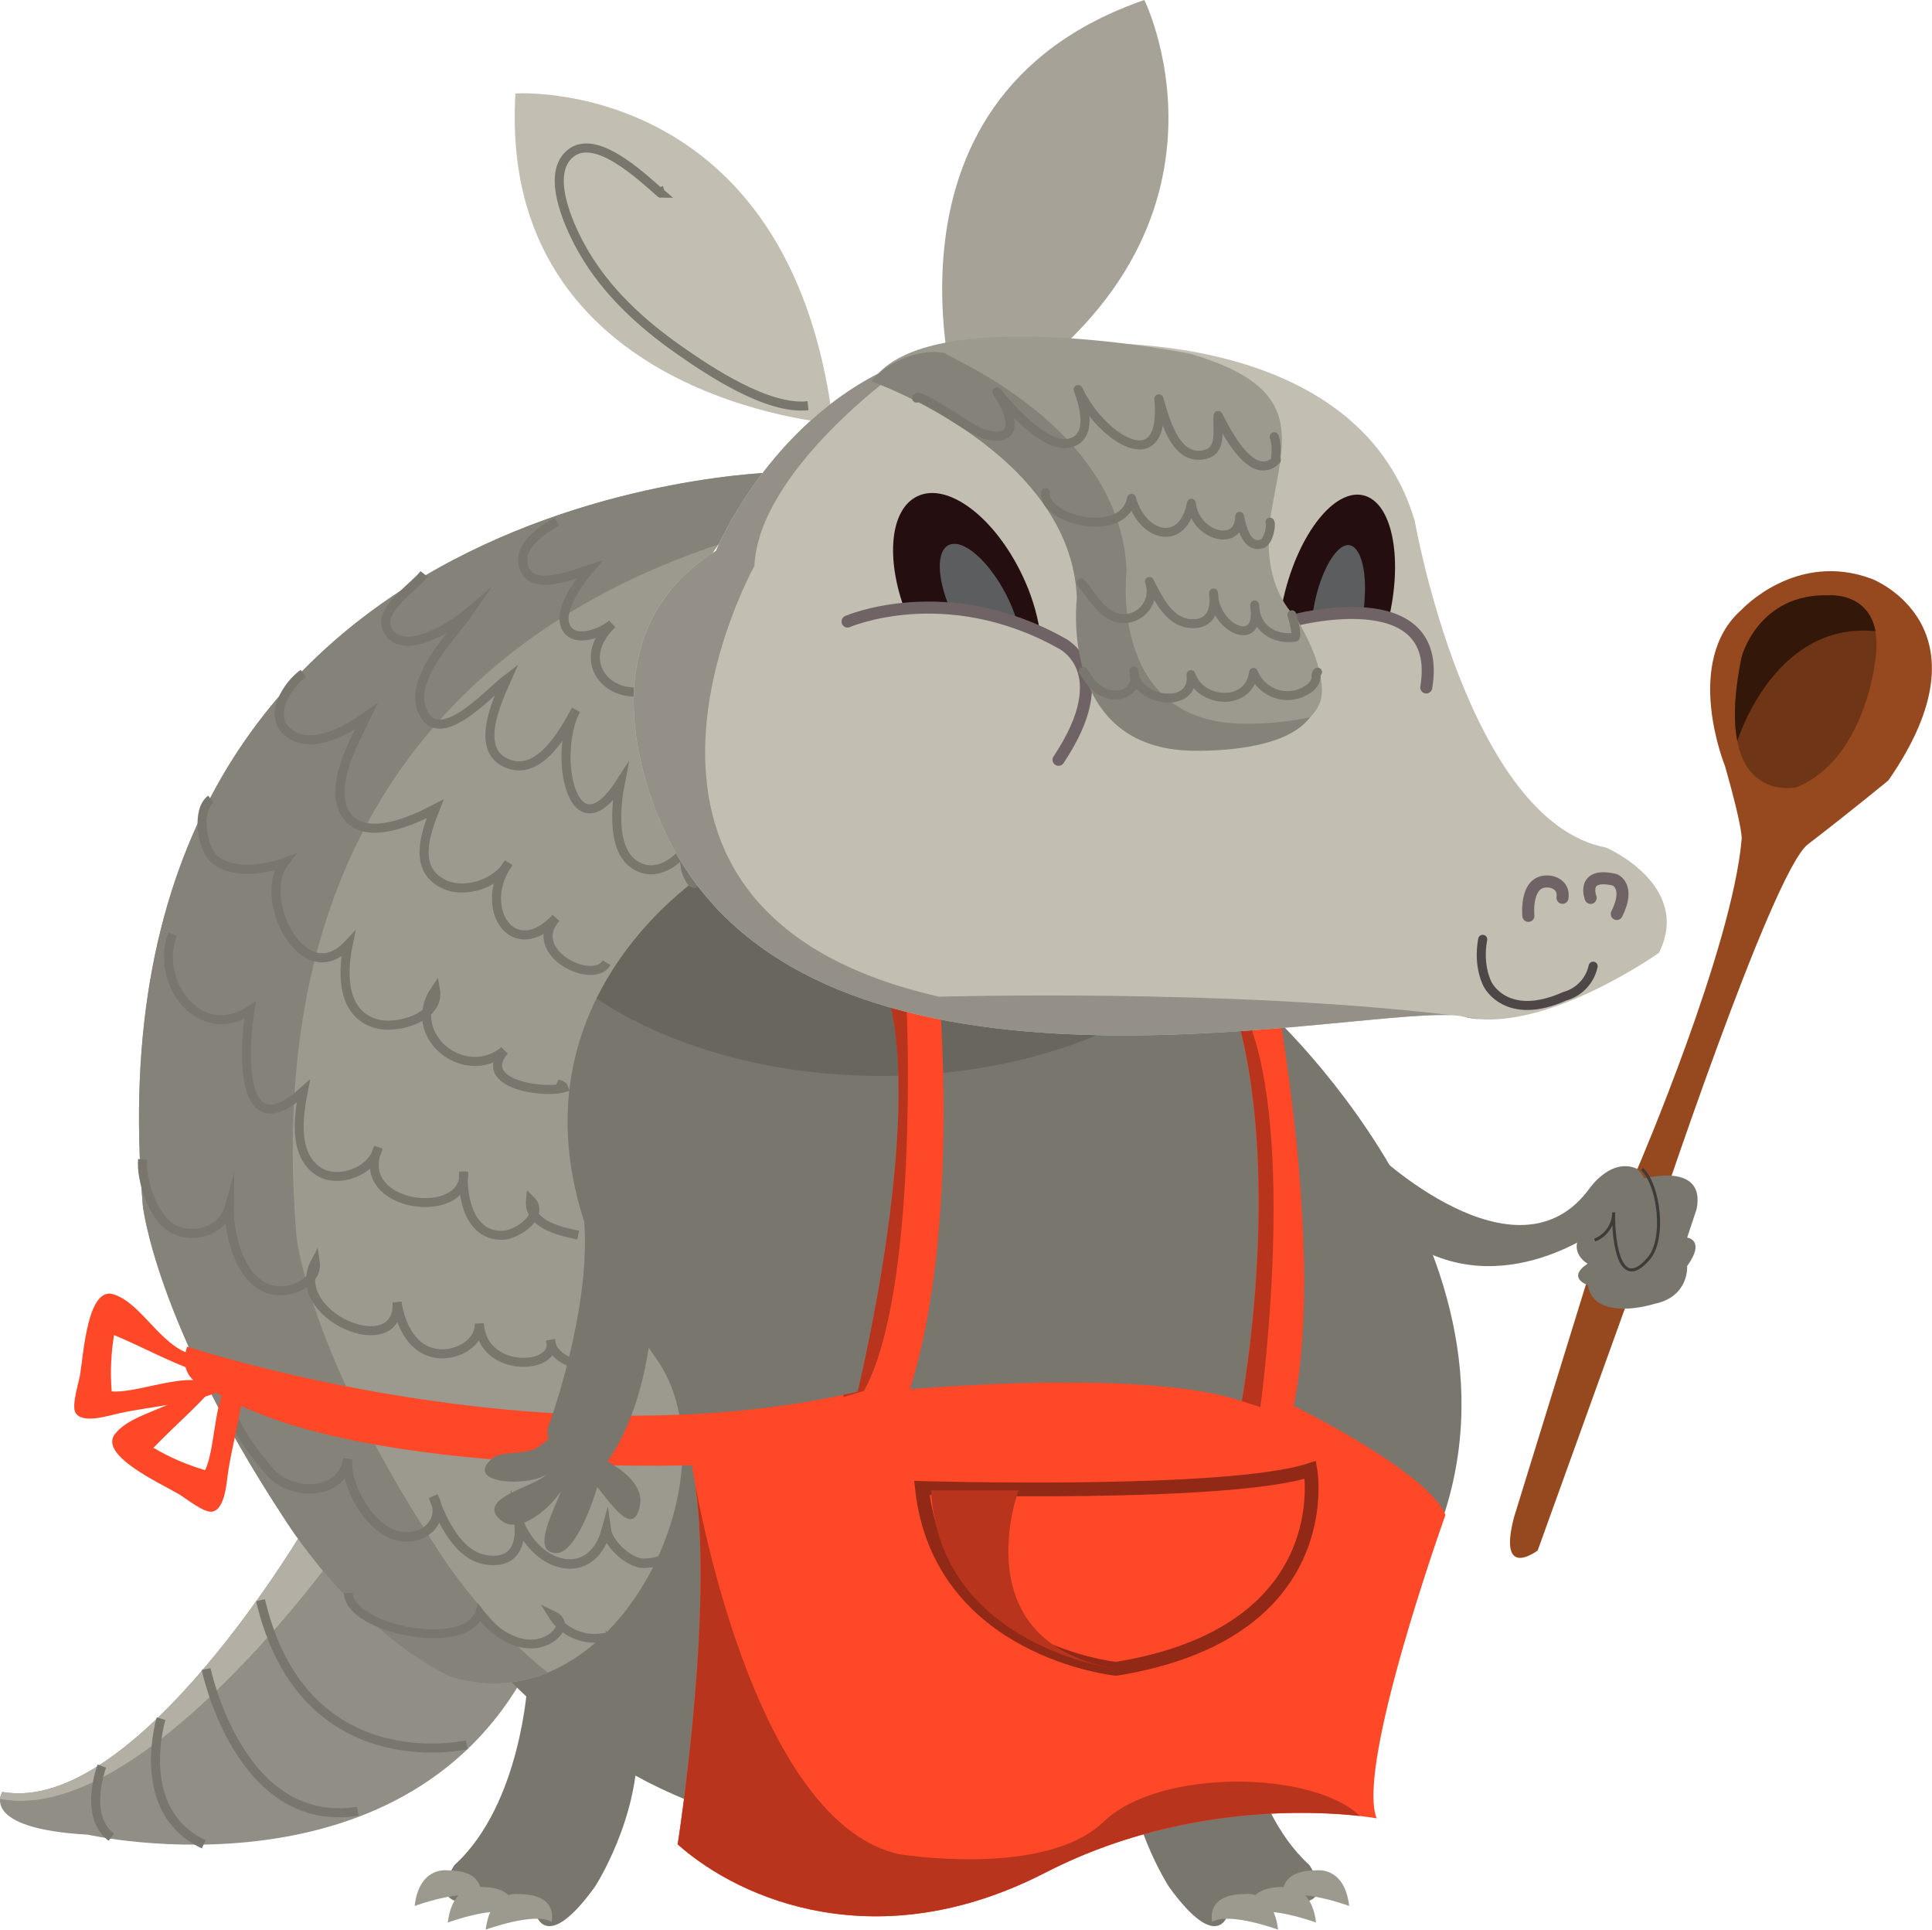
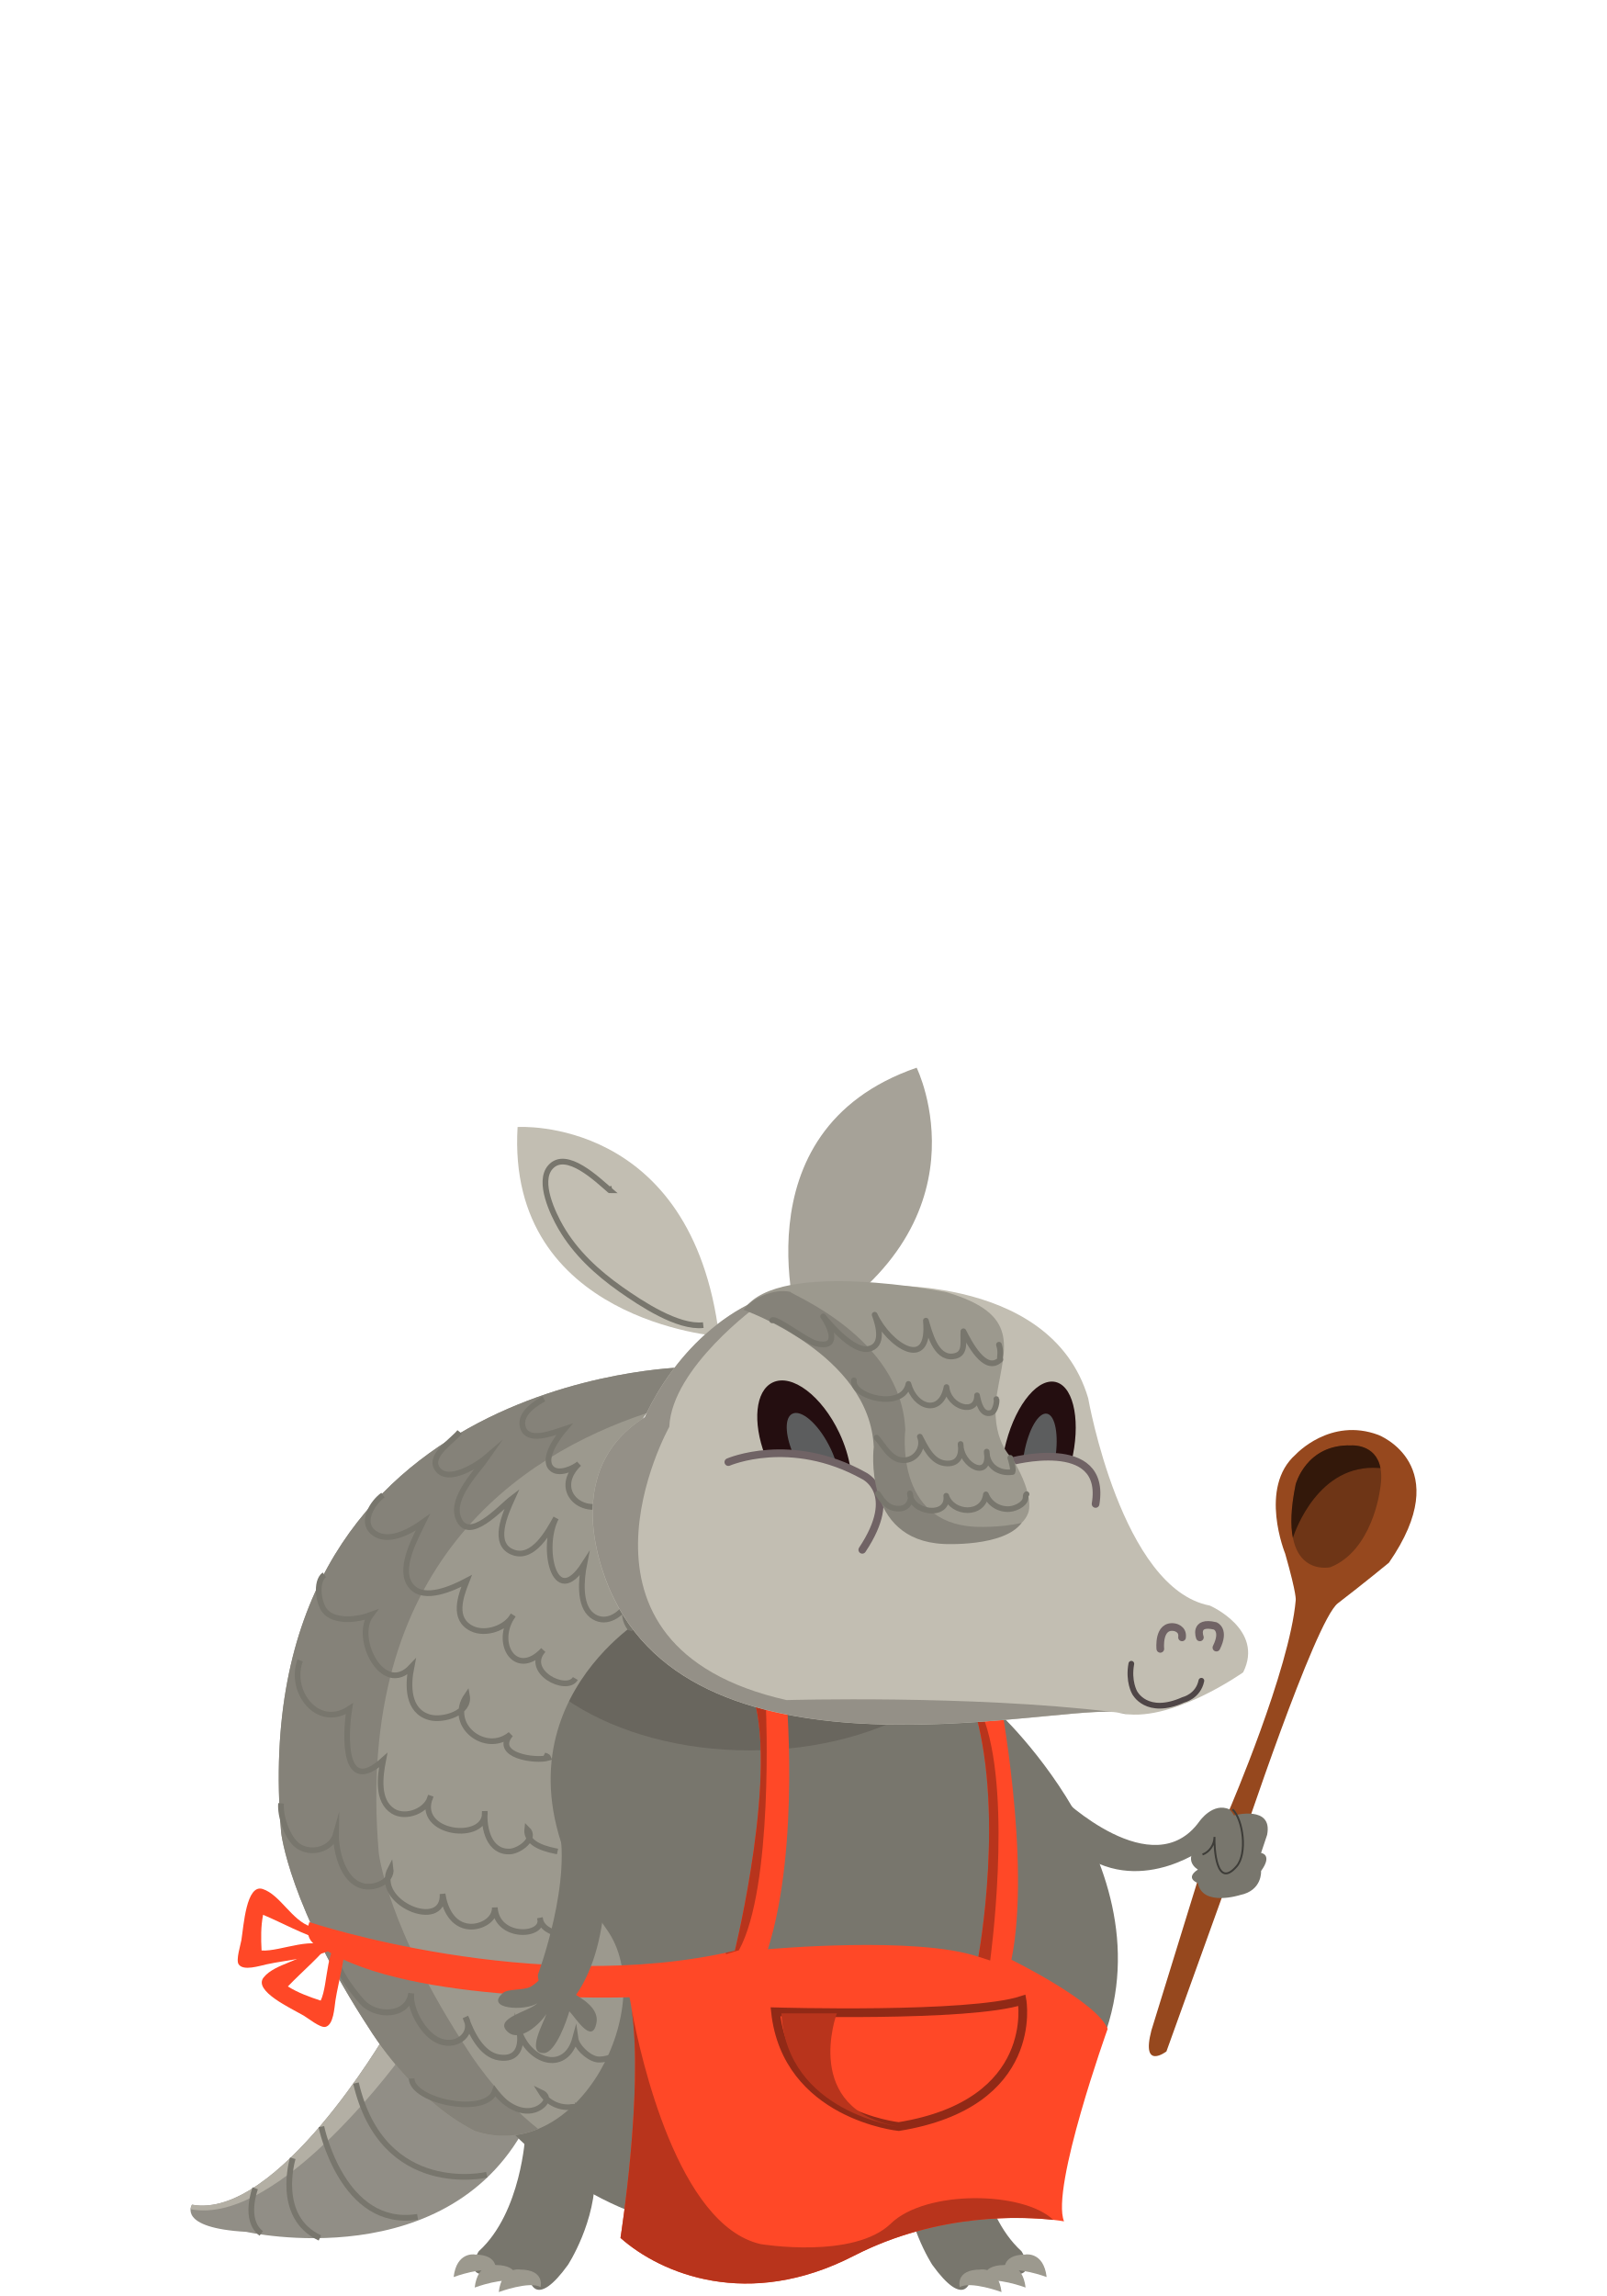
- <svg xmlns="http://www.w3.org/2000/svg" viewBox="0 0 548.77 548.01">
+ <svg xmlns="http://www.w3.org/2000/svg" id="Capa_1" data-name="Capa 1" viewBox="0 0 245 350">
  <defs>
-     <style>.cls-1{fill:#a6a298;}.cls-2{fill:#c2beb2;}.cls-13,.cls-14,.cls-15,.cls-16,.cls-22,.cls-23,.cls-24,.cls-25,.cls-26,.cls-27,.cls-28,.cls-29,.cls-3{fill:none;}.cls-13,.cls-14,.cls-15,.cls-16,.cls-26,.cls-27,.cls-28,.cls-29,.cls-3{stroke:#78766d;}.cls-13,.cls-14,.cls-15,.cls-16,.cls-22,.cls-23,.cls-3{stroke-miterlimit:10;}.cls-25,.cls-26,.cls-3{stroke-width:2.57px;}.cls-4{fill:#96481e;}.cls-5{fill:#6e3516;}.cls-6{fill:#33180a;}.cls-7{fill:#78766d;}.cls-8{fill:#9c998e;}.cls-9{fill:#918e86;}.cls-10{fill:#b3afa4;}.cls-11{fill:#69665e;}.cls-12{fill:#858279;}.cls-13{stroke-width:2.53px;}.cls-14{stroke-width:2.56px;}.cls-15{stroke-width:2.67px;}.cls-16{stroke-width:2.49px;}.cls-17{fill:#ff4827;}.cls-18{fill:#b8341c;}.cls-19{fill:#240e10;}.cls-20{fill:#949087;}.cls-21{fill:#5c5d5e;}.cls-22{stroke:#3d3c38;stroke-width:0.86px;}.cls-23{stroke:#912916;stroke-width:3.91px;}.cls-23,.cls-24,.cls-25,.cls-26,.cls-27,.cls-28,.cls-29{stroke-linecap:round;}.cls-24{stroke:#706365;stroke-width:3.42px;}.cls-24,.cls-25,.cls-26,.cls-27,.cls-28,.cls-29{stroke-linejoin:round;}.cls-25{stroke:#4f4647;}.cls-27{stroke-width:2.53px;}.cls-28{stroke-width:2.52px;}.cls-29{stroke-width:2.52px;}</style>
+     <style>
+       .cls-1 {
+         stroke: #3d3c38;
+         stroke-width: .29px;
+       }
+ 
+       .cls-1, .cls-2, .cls-3, .cls-4, .cls-5, .cls-6, .cls-7, .cls-8, .cls-9, .cls-10, .cls-11, .cls-12, .cls-13 {
+         fill: none;
+       }
+ 
+       .cls-1, .cls-2, .cls-3, .cls-5, .cls-6, .cls-8, .cls-11 {
+         stroke-miterlimit: 10;
+       }
+ 
+       .cls-14 {
+         fill: #5c5d5e;
+       }
+ 
+       .cls-14, .cls-15, .cls-16, .cls-17, .cls-18, .cls-19, .cls-20, .cls-21, .cls-22, .cls-23, .cls-24, .cls-25, .cls-26, .cls-27, .cls-28, .cls-29 {
+         stroke-width: 0px;
+       }
+ 
+       .cls-2 {
+         stroke-width: .87px;
+       }
+ 
+       .cls-2, .cls-5, .cls-6, .cls-8, .cls-9, .cls-10, .cls-11, .cls-12, .cls-13 {
+         stroke: #78766d;
+       }
+ 
+       .cls-15 {
+         fill: #918e86;
+       }
+ 
+       .cls-3 {
+         stroke: #912916;
+         stroke-width: 1.33px;
+       }
+ 
+       .cls-3, .cls-4, .cls-7, .cls-9, .cls-10, .cls-12, .cls-13 {
+         stroke-linecap: round;
+       }
+ 
+       .cls-16 {
+         fill: #c2beb2;
+       }
+ 
+       .cls-4 {
+         stroke: #706365;
+         stroke-width: 1.17px;
+       }
+ 
+       .cls-4, .cls-7, .cls-9, .cls-10, .cls-12, .cls-13 {
+         stroke-linejoin: round;
+       }
+ 
+       .cls-5, .cls-7, .cls-13 {
+         stroke-width: .87px;
+       }
+ 
+       .cls-17 {
+         fill: #240e10;
+       }
+ 
+       .cls-18 {
+         fill: #949087;
+       }
+ 
+       .cls-6 {
+         stroke-width: .85px;
+       }
+ 
+       .cls-19 {
+         fill: #ff4827;
+       }
+ 
+       .cls-20 {
+         fill: #b8341c;
+       }
+ 
+       .cls-21 {
+         fill: #96481e;
+       }
+ 
+       .cls-7 {
+         stroke: #4f4647;
+       }
+ 
+       .cls-22 {
+         fill: #858279;
+       }
+ 
+       .cls-8 {
+         stroke-width: .91px;
+       }
+ 
+       .cls-23 {
+         fill: #69665e;
+       }
+ 
+       .cls-9 {
+         stroke-width: .86px;
+       }
+ 
+       .cls-10 {
+         stroke-width: .86px;
+       }
+ 
+       .cls-24 {
+         fill: #b3afa4;
+       }
+ 
+       .cls-25 {
+         fill: #9c998e;
+       }
+ 
+       .cls-11 {
+         stroke-width: .86px;
+       }
+ 
+       .cls-12 {
+         stroke-width: .86px;
+       }
+ 
+       .cls-26 {
+         fill: #6e3516;
+       }
+ 
+       .cls-27 {
+         fill: #78766d;
+       }
+ 
+       .cls-28 {
+         fill: #a6a298;
+       }
+ 
+       .cls-29 {
+         fill: #33180a;
+       }
+     </style>
  </defs>
-   <g id="Capa_2" data-name="Capa 2">
-     <g id="Capa_1-2" data-name="Capa 1">
-       <path class="cls-1" d="M273,119.18S242.9,28.34,325.05,0C325.05,0,359.7,70.16,273,119.18Z" />
-       <path class="cls-2" d="M236.63,120.24S141.2,113.3,146.4,26.54C146.4,26.54,224.48,21.34,236.63,120.24Z" />
-       <path class="cls-3" d="M229.51,115.22c-11.42,1.28-27.93-9.72-36.87-16-10.65-7.48-20.4-16.5-26.9-27.74-3.49-6-10.41-20.37-4.71-26.94,7.07-8.15,21.22,5.7,26.65,10.34-.27,0-.28-.82-.57-1.58" />
-       <path class="cls-4" d="M465.08,332s26.92-62.6,29.61-93.56c0,0,.67-2-4.71-20.87,0,0-12.12-29.61,4.71-44.42,0,0,15.48-16.83,37-8.75,0,0,35,13.46,4.71,57.21,0,0-11.44,9.42-22.88,18.17-10.27,7.85-43.75,109-43.75,109l-33,91.54s-11.44,8.75-6.73-9.42l25.58-82.79" />
-       <path class="cls-5" d="M494.7,186.57s4.71-18.17,24.9-17.5c0,0,16.83-1.35,12.79,20.19,0,0-3.37,26.92-22.21,34.33C510.18,223.59,485.95,229,494.7,186.57Z" />
-       <path class="cls-6" d="M519.6,169.07c-20.19-.67-24.9,17.5-24.9,17.5-2.21,10.73-2.31,18.4-1.23,23.87,1.18-3.61,11.7-33.17,38.25-31.27l1,.05C530.58,168.19,519.6,169.07,519.6,169.07Z" />
-       <path class="cls-7" d="M467.1,334.64s17.5-4.71,14.81,8.75l-2.69,8.08s5.38.67,0,8.08c0,0,.67,8.75-9.42,10.77,0,0-16.83,5.38-18.85-5.38,0,0-6.06-2,0-6.06,0,0-7.4-4,.67-11.44S464.41,338,464.41,338" />
-       <path class="cls-7" d="M351.14,477.66s1.74,34.7,20.82,52.05c0,0,10.41,15.62-12.15,8.68,0,0,7.26,12.31-10.91,4.91,0,0-2.69,12.12-16.83-7.4,0,0-12.79-19.52-12.12-41.73" />
-       <path class="cls-8" d="M364.38,535.89s8.08-1.34,9.42,10.1c0,0-13.86-5.1-18.71-2.22C355.1,543.77,352.94,535.89,364.38,535.89Z" />
-       <path class="cls-8" d="M353.61,537.91s8.08-1.34,9.42,10.1c0,0-13.86-5.1-18.71-2.22C344.33,545.79,342.17,537.91,353.61,537.91Z" />
-       <path class="cls-9" d="M87.41,432.55S38.83,515.83.66,508.89c0,0-6.94,10.41,24.29,12.15,0,0,92,20.82,126.66-50.32" />
-       <path class="cls-10" d="M96.31,440l53.56,34.06q.89-1.66,1.73-3.38l-64.2-38.17S38.83,515.83.66,508.89a4.65,4.65,0,0,0-.64,2C40.35,518.73,96.31,440,96.31,440Z" />
-       <path class="cls-7" d="M359.81,286.8s88.49,79.81,41.64,163.1c0,0-7,35.51-41.37,49.64-61.76,25.43-163.91,49.9-232.77-42.7,0,0-52.05-102.37-19.09-183.92s69.4-109.31,69.4-109.31" />
-       <ellipse class="cls-11" cx="250.35" cy="234.88" rx="111.65" ry="70.68" />
-       <path class="cls-8" d="M185.7,184.94c9.78-18.64,21.51-36.56,35.31-50.82,0,0-197.8,3.47-180.45,208.21,0,0,3.47,33,39.91,88.49,0,0,19.09,31.23,46.85,45.11,46.85,15.62,82.76-57,59-90.22-64.49-90.1,15.62-138.8,15.62-138.8Z" />
-       <path class="cls-12" d="M124.13,439.8c-36.44-55.52-39.91-88.49-39.91-88.49-10.92-128.81,63.33-178,119.9-196.68A176.94,176.94,0,0,1,221,134.12S23.21,137.59,40.56,342.32c0,0,3.47,33,39.91,88.49,0,0,19.09,31.23,46.85,45.11a39.56,39.56,0,0,0,28.27-.93C136.41,459.88,124.13,439.8,124.13,439.8Z" />
-       <path class="cls-3" d="M158.16,148.2c-2.54,1.36-11.28,6.26-9.44,12.65,2.09,7.27,13.5,2.56,18.66.87-2.82,3.32-10.09,13-5.9,17.47,3.2,3.39,10.31-.09,12.39-2-12.52,12.06,2.11,25,14.67,16.74-4.81-1.88-4.28,5.86-1.5,8.64,4.27,4.27,14,1.69,18.91.1" />
-       <path class="cls-3" d="M120.47,163c-3.05,4-13.86,10.53-10.13,16.34,4.71,7.34,18.58-1.83,22.68-5.33-4.5,6.48-16.55,18.26-13.22,27.38,4.39,12,19.07-4.68,24.16-8.54-2.93,6.53-9.55,20.73.74,24.19,8.77,3,15.45-9.14,18.91-15.46-6.78,12.78-.95,41.71,12.59,20.72-1.25,6.39-2.46,18.29,3.5,22.86,5.54,4.25,12,.55,15.38-4.53a10.8,10.8,0,0,0,1.47,10c1.54.86-.09-.37,0-.77" />
-       <path class="cls-3" d="M86.15,191.28c-4.58,3.25-9.81,11.68-4.74,16.34,6.54,6,17.28-.33,22.64-4.15-3.4,7-11.58,21.38-5.12,28.75,5.77,6.59,18.49.72,24.68-2.52-2.77,7-6.39,17.09,2.39,21.35,6.12,3,15.4-.26,18.44-6-9,12.59,1.26,28.69,13.49,15.63-8.77,9.66,10.48,19.39,14.37,12.74" />
-       <path class="cls-3" d="M59.9,227c-4.13,3-2.68,13.48.81,16.82,4.7,4.5,14.44,3.23,20,1.15-7.82,10.34,5.52,36.78,18.18,23.28C97.21,276.36,97,288,107,290.76c5.93,1.62,18.14-1.89,16.69-9.77-9,13.06,8.35,26.71,19.53,17.4-7.89,9.47,11,12.25,16.88,10.55-.38-.94-1.11-.76-2-1.21" />
-       <path class="cls-13" d="M49,265.32c-5.17,14,8,30.92,22,21.61-1.93,12.24-2.85,39.22,15.15,23-1.42,7.22-2.89,18.23,4.46,22.82,5.61,3.51,15.3-.13,16.84-6.84C99.82,343.3,133,347,131.69,332.81c-.57,7.83,2,18.43,11.24,18,4.31-.2,12.06-5.89,7.74-10.06-.81,7.4,10,9.27,13.55,10" />
-       <path class="cls-14" d="M40.5,329.26c-.53,5.72,2.84,15.52,7.38,18.89,5.77,4.28,15.23,1.95,17.23-5.24-.12,7.81,3,20.69,11.55,23.26,5.46,1.64,13.7-1.83,12.88-7.74-8.1,15.21,24.11,28.64,23.24,11.41,1,6.68,4.48,14,12,14.62,5,.4,11.47-2.9,11.38-8.58.77,14.49,22.77,13.2,20.21,4.73.81,8.5,17.43,8.5,21.95,8.54" />
-       <path class="cls-15" d="M64.61,394.55c-.74,7.56,7.26,18,12.18,23.59,6,6.73,20.46,6.89,22-3.86-.93,7.11,5.69,19,13.05,21.56,7.88,2.72,15.28-3.76,11.23-10.83,2.38,6.64,7,16.85,15.13,18,8,1.14,9.91-4.44,9.22-10.59,5.4,13.31,20.75,17.05,24.81,2.07.49,3.55,5.49,8.6,9.59,9.38,3.72.71,14.41-2.6,7.81-6.25" />
-       <path class="cls-16" d="M98.93,452.43c.33,10.27,33.46,17,37.28,5.63,3.73,5.34,11,10.44,17.72,8.37,4.26-1.32,7.74-5.62,2.93-7.85a14.15,14.15,0,0,0,14.19,6.53c1.29-1.09,0-.75-.07-1.23" />
-       <path class="cls-17" d="M53.17,382.43s101,33.65,190.48,12.79c0,0,20.19-82.12,7.4-116.44h15.48s6.62,69.48-8.08,115.77c0,0,66.63-6.06,94.23,3.36,0,0,12.79-68.65-3.37-115.77l12.79-1.35s14.32,74.39,5.38,118.46c0,0,38.36,18.85,43.08,31,0,0-25.58,71.35-19.52,86.15,0,0-47.12-8.75-94.23,15.48s-86.15,8.08-104.33-8.08c0,0,11.44-72.69,4-107.69,0,0-98.27,3.37-136.63-21.54C59.9,394.55,49.8,392.53,53.17,382.43Z" />
-       <path class="cls-18" d="M313.53,517.32c-16.73,16.16-58.28,9.23-58.28,9.23-37.1-8.41-53.75-83.57-57.75-104.86,5.29,36.58-5,102.09-5,102.09,18.17,16.15,57.21,32.31,104.33,8.08,38.16-19.62,76.32-17.62,89.44-16.14C372.78,502.75,329.22,502.18,313.53,517.32Z" />
-       <path class="cls-18" d="M358,399.61s9.81-71-2.31-106.74a22.94,22.94,0,0,0-5.71-8.83c15.19,47,2.74,113.87,2.74,113.87Z" />
-       <path class="cls-18" d="M257.56,287.1l-3.17-8.32H251c12.79,34.33-7.4,116.44-7.4,116.44q-2,.47-4.05.91l.09.6,5.77-1.73C261,366.73,257.56,287.1,257.56,287.1Z" />
-       <path class="cls-2" d="M301.53,97.73s83.24-7.47,100.31,50.16c0,0,14.94,85.37,54.42,92.84,0,0,24.54,10.67,14.94,29.88,0,0-33.08,23.48-55.49,18.14S232.17,325,189.48,237.52c0,0-28.81-54.42,13.87-81.1C203.35,156.42,231.1,88.12,301.53,97.73Z" />
-       <path class="cls-19" d="M268.72,172.36a54.26,54.26,0,0,1,26.64,6.8,57.91,57.91,0,0,0-4.95-15.7c-7.83-16.54-21.17-26.63-29.81-22.54-7.81,3.7-9.09,17.74-3.47,32.63A56.71,56.71,0,0,1,268.72,172.36Z" />
-       <path class="cls-19" d="M369.36,174.95c10.22-1.43,18.41-.72,24.93,1.5,4.21-17.08,1.45-32.88-6.36-35.58-8-2.77-18.19,9.19-22.81,26.7a69.63,69.63,0,0,0-1.68,8.42C365.39,175.58,367.36,175.23,369.36,174.95Z" />
-       <path class="cls-20" d="M415.71,288.75a29,29,0,0,0,4.43.68C418.76,289.17,417.28,288.95,415.71,288.75Z" />
-       <path class="cls-20" d="M412.2,288.31c-63.54-7.64-145.41-5.25-145.41-5.25-107.32-24.23-52.51-122.32-52.51-122.32C215.45,134.2,254,106.36,254,106.36l-.84-2.06c-35.1,16-49.78,52.13-49.78,52.13-42.69,26.68-13.87,81.1-13.87,81.1C230.39,321.38,380.08,286.65,412.2,288.31Z" />
-       <path class="cls-21" d="M288.74,176a46.09,46.09,0,0,0-3-7.24c-5.08-9.75-12.4-16-16.35-13.92-3.42,1.78-3.19,9.2.23,17.49A55.34,55.34,0,0,1,288.74,176Z" />
-       <path class="cls-21" d="M387.11,174.75c1.59-10.25,0-19-3.63-19.88S375,162,373.11,172.75c-.11.6-.2,1.2-.29,1.79A59.33,59.33,0,0,1,387.11,174.75Z" />
-       <path class="cls-7" d="M149.87,477.66s-1.73,34.7-20.82,52.05c0,0-10.41,15.62,12.15,8.68,0,0-7.26,12.31,10.91,4.91,0,0,2.69,12.12,16.83-7.4,0,0,12.79-19.52,12.12-41.73" />
-       <path class="cls-8" d="M127.2,531.18s-8.08-1.34-9.42,10.1c0,0,13.86-5.1,18.71-2.21C136.49,539.06,138.64,531.18,127.2,531.18Z" />
-       <path class="cls-8" d="M136.62,535.89s-8.08-1.34-9.42,10.1c0,0,13.86-5.1,18.71-2.22C145.91,543.77,148.07,535.89,136.62,535.89Z" />
-       <path class="cls-8" d="M147.39,537.91s-8.08-1.34-9.42,10.1c0,0,13.86-5.1,18.71-2.22C156.68,545.79,158.84,537.91,147.39,537.91Z" />
-       <path class="cls-8" d="M373.81,531.18s8.08-1.34,9.42,10.1c0,0-13.86-5.1-18.71-2.21C364.52,539.06,362.36,531.18,373.81,531.18Z" />
-       <path class="cls-3" d="M132.59,495.51S86.14,506.28,74,454.45" />
-       <path class="cls-3" d="M58.55,474s9.42,45.77,43.08,40.38" />
-       <path class="cls-3" d="M45.76,488.1s-8.08,26.25,12.11,35.67" />
-       <path class="cls-3" d="M28.93,501.56s-5.38,14.13,2.69,20.19" />
-       <path class="cls-7" d="M185.09,346.09s5.38,43.75-12.79,69.33c0,0-16.83,1.35-16.83-9.42,0,0,16.15-43.08,8.75-69.33" />
-       <path class="cls-7" d="M171,414.07c4,2.37,12,6.81,10.77,13.46-1.91,10-9.2-2.1-12.15-5.18-1,3.68-6.08,18.5-11.37,18.69-8.3.3.26-14.23,1-17.48-2.59,4.24-11.78,12.85-17.21,8-6.91-6.17,10.24-9.38,13.19-12.85-5.31,3.67-24,2.67-15.24-4.68,2.21-1.86,9.16-1,12.15-2.66,3.16-1.71,5.57-5,8.08-6.73" />
-       <path class="cls-17" d="M53.84,384.45c-8.51-2.75-13.75-14.34-21.55-16.86-7.38-2.38-8.52,16.54-9.56,22.92-.35,2.14-2.53,8.81-1.24,10.79,2.06,3.16,9.43.69,12.67,0,8.31-1.81,21.08-2.79,28.18-6.22-5.6-7.49-22.24.76-30.61.07a64.67,64.67,0,0,1,.67-16c9,3.75,17.64,8.74,26.82,11.37" />
-       <path class="cls-17" d="M56.2,393.08c-5.62,7-18.32,7.7-23.47,14.08-4.87,6,12.39,13.88,18,17.13,1.87,1.09,7.32,5.52,9.62,5,3.69-.79,4-8.55,4.53-11.83,1.29-8.41,5-20.68,4.29-28.54-9,2.54-7.26,21-10.91,28.6a64.64,64.64,0,0,1-14.68-6.35c6.71-7,14.48-13.34,20.23-21" />
-       <path class="cls-7" d="M389.7,326.57s41.06,39.71,61.92,10.77c0,0,6.06-8.75,13.46-5.38,0,0,7.4,6.73,1.35,17.5,0,0-11.44,11.44-10.77-1.35,0,0-28.94,22.88-56.54,4" />
-       <path class="cls-22" d="M466.43,332c4.83,4.65,6.67,19.83,1.87,25.43-9.22,10.74-10.14-8.34-9.94-13.11a8.5,8.5,0,0,1-5.39,7.87" />
-       <path class="cls-23" d="M261.85,422.58s86.94,2.57,110.35-5.14c0,0,8.36,46.23-55.17,56.5C317,473.94,266.86,468.8,261.85,422.58Z" />
-       <path class="cls-18" d="M289.3,423.27S273.2,466.33,317,473.94c0,0-50.22-6.24-52.53-50.67Z" />
-       <path class="cls-24" d="M240.74,176.51s27.87-12.12,60.59,6.06c0,0,16.46,7.53-.66,33.21" />
-       <path class="cls-24" d="M434.12,260.11s-1.14-10.84,6.28-9.7c0,0,4,.57,3.42,4.57" />
-       <path class="cls-24" d="M451.81,255s-2.85-7.42,6.85-5.14c0,0,4.56,1.72.57,9.71" />
-       <path class="cls-25" d="M421.15,266.77c-1.46,7.91,1.47,12.9,1.47,12.9s5.29,10.67,21.84,3.26a11.27,11.27,0,0,0,8.06-8.53" />
-       <path class="cls-24" d="M366.72,176.37s43.53-12,38.4,18.87" />
-       <path class="cls-8" d="M247.91,108s57.61,18.59,59.35,60.23c0,0-5.21,41.64,31.23,43.38,0,0,31.23,1.74,36.44-12.14,0,0,3.47-6.94-6.94-24.29,0,0-10.41-8.68-6.94-29.5s10.37-35.26-22.56-45.11C338.49,100.52,263.52,85.4,247.91,108Z" />
-       <path class="cls-12" d="M351.21,205.46C314.77,203.73,320,162.09,320,162.09c-1.73-41.64-52.18-61-51.39-61.76-7.69-1.76-17.69,3.14-21.07,8,0,0,56.61,19.79,58.34,61.44,0,0-5.21,41.64,31.23,43.38,0,0,27,1.49,35-9.45A84.27,84.27,0,0,1,351.21,205.46Z" />
-       <path class="cls-26" d="M260.35,113.06c1.21-1.62,15.21,9.16,19.37,10.28,10.55,2.83,7.46-6.22,3.45-12,3.72,4.53,13.61,15.8,20.26,14.57,7.16-1.32,4.59-10.65,2.81-15.29,6.26,13.64,25.11,26,22.92,2.64,1.61,5.24,4.29,16.77,12,16,6.23-.63,4.5-6.51,4.83-11.25,2.29,4.42,9.6,19.28,16.54,12.65-.58-1.23.6-2.81-.6-6.62" />
-       <path class="cls-27" d="M297,139.9c-1.3,7.31,22,13.77,24.41,1.62,3,11,14.56,14.12,17,1.4,1,9.42,13.77,12.76,13.69,3.7.78,3.86,2.19,9.07,6.29,7.85,2-.53,2.81-5.5,2.34-6.18" />
-       <path class="cls-28" d="M307.08,165.56c3.18,3.42,6.15,10.15,12.16,10.14a7.81,7.81,0,0,0,7.23-10.58c2.44,4.67,5.34,11.13,11.09,11.91s7.86-3.16,7.14-8.63c.08,10.09,13.68,16.43,11.67,3.4.12,6.65,5.63,10.08,11.57,9.14.57-1.29-.83-5.78-1-6.36" />
-       <path class="cls-29" d="M307.69,190.67c2.41,3.66,4.8,7.09,10.12,6.64a5,5,0,0,0,4.21-6.79c.35,8.85,17.52,11.26,16.27,1.07,2.76,8.31,16.59,9.1,17.76-.63a10.39,10.39,0,0,0,10.5,6.56,10.76,10.76,0,0,0,5.29-2c3-2.3,1.4-4.08,2.41-4.66" />
+   <g>
+     <g>
+       <path class="cls-28" d="m122.01,203.35s-10.24-30.94,17.74-40.59c0,0,11.8,23.9-17.74,40.59Z" />
+       <path class="cls-16" d="m109.64,203.71s-32.5-2.36-30.73-31.91c0,0,26.59-1.77,30.73,31.91Z" />
+       <path class="cls-5" d="m107.22,202c-3.89.44-9.51-3.31-12.56-5.45-3.63-2.55-6.95-5.62-9.16-9.45-1.19-2.06-3.55-6.94-1.6-9.17,2.41-2.77,7.23,1.94,9.08,3.52-.09,0-.1-.28-.19-.54" />
+       <g>
+         <path class="cls-21" d="m187.45,275.82s9.17-21.32,10.09-31.86c0,0,.23-.69-1.6-7.11,0,0-4.13-10.09,1.6-15.13,0,0,5.27-5.73,12.61-2.98,0,0,11.92,4.58,1.6,19.48,0,0-3.9,3.21-7.79,6.19-3.5,2.68-14.9,37.13-14.9,37.13l-11.23,31.18s-3.9,2.98-2.29-3.21l8.71-28.2" />
+         <path class="cls-26" d="m197.53,226.3s1.6-6.19,8.48-5.96c0,0,5.73-.46,4.36,6.88,0,0-1.15,9.17-7.56,11.69,0,0-8.25,1.83-5.27-12.61Z" />
+         <path class="cls-29" d="m206.01,220.34c-6.88-.23-8.48,5.96-8.48,5.96-.75,3.66-.79,6.27-.42,8.13.4-1.23,3.99-11.3,13.03-10.65.11,0,.22.01.32.02-.71-3.75-4.45-3.46-4.45-3.46Z" />
+       </g>
+       <path class="cls-27" d="m188.14,276.73s5.96-1.6,5.04,2.98l-.92,2.75s1.83.23,0,2.75c0,0,.23,2.98-3.21,3.67,0,0-5.73,1.83-6.42-1.83,0,0-2.06-.69,0-2.06,0,0-2.52-1.38.23-3.9,2.75-2.52,4.36-3.21,4.36-3.21" />
+       <path class="cls-27" d="m148.64,325.44s.59,11.82,7.09,17.73c0,0,3.55,5.32-4.14,2.95,0,0,2.47,4.19-3.71,1.67,0,0-.92,4.13-5.73-2.52,0,0-4.36-6.65-4.13-14.21" />
+       <path class="cls-25" d="m153.15,345.27s2.75-.46,3.21,3.44c0,0-4.72-1.74-6.37-.75,0,0-.73-2.68,3.16-2.68Z" />
+       <path class="cls-25" d="m149.48,345.96s2.75-.46,3.21,3.44c0,0-4.72-1.74-6.37-.75,0,0-.74-2.68,3.16-2.68Z" />
+       <path class="cls-15" d="m58.82,310.08s-16.55,28.36-29.55,26c0,0-2.36,3.55,8.27,4.14,0,0,31.32,7.09,43.14-17.14" />
+       <path class="cls-24" d="m61.85,312.63l18.24,11.6c.2-.38.4-.76.59-1.15l-21.86-13s-16.55,28.36-29.55,26c0,0-.18.28-.22.69,13.73,2.67,32.79-24.13,32.79-24.13Z" />
+       <path class="cls-27" d="m151.59,260.44s30.14,27.18,14.18,55.55c0,0-2.4,12.09-14.09,16.91-21.03,8.66-55.82,16.99-79.27-14.54,0,0-17.73-34.86-6.5-62.64,11.23-27.77,23.64-37.23,23.64-37.23" />
+       <path class="cls-23" d="m152.34,242.76c0,13.29-17.02,24.07-38.02,24.07s-38.02-10.78-38.02-24.07,17.02-24.07,38.02-24.07,38.02,10.78,38.02,24.07Z" />
+       <path class="cls-25" d="m92.3,225.75c3.33-6.35,7.33-12.45,12.03-17.31,0,0-67.36,1.18-61.46,70.91,0,0,1.18,11.23,13.59,30.14,0,0,6.5,10.64,15.95,15.36,15.95,5.32,28.19-19.42,20.09-30.73-21.96-30.68,5.32-47.27,5.32-47.27l-5.53-21.1Z" />
+       <path class="cls-22" d="m71.33,312.55c-12.41-18.91-13.59-30.14-13.59-30.14-3.72-43.87,21.57-60.61,40.83-66.99,1.79-2.51,3.7-4.87,5.75-6.99,0,0-67.36,1.18-61.46,70.91,0,0,1.18,11.23,13.59,30.14,0,0,6.5,10.64,15.95,15.36,3.44,1.15,6.7.89,9.63-.32-6.53-5.15-10.71-11.99-10.71-11.99Z" />
+       <path class="cls-5" d="m82.92,213.24c-.86.46-3.84,2.13-3.21,4.31.71,2.48,4.6.87,6.35.3-.96,1.13-3.44,4.44-2.01,5.95,1.09,1.15,3.51-.03,4.22-.67-4.26,4.11.72,8.5,5,5.7-1.64-.64-1.46,2-.51,2.94,1.45,1.45,4.77.58,6.44.04" />
+       <path class="cls-5" d="m70.08,218.28c-1.04,1.35-4.72,3.59-3.45,5.56,1.6,2.5,6.33-.62,7.72-1.82-1.53,2.21-5.64,6.22-4.5,9.32,1.49,4.09,6.5-1.59,8.23-2.91-1,2.22-3.25,7.06.25,8.24,2.99,1,5.26-3.11,6.44-5.27-2.31,4.35-.32,14.21,4.29,7.06-.43,2.18-.84,6.23,1.19,7.79,1.89,1.45,4.09.19,5.24-1.54-.44,1.1-.19,2.43.5,3.4.52.29-.03-.13,0-.26" />
+       <path class="cls-5" d="m58.39,227.91c-1.56,1.11-3.34,3.98-1.62,5.56,2.23,2.05,5.89-.11,7.71-1.41-1.16,2.39-3.94,7.28-1.74,9.79,1.96,2.24,6.3.25,8.4-.86-.94,2.39-2.18,5.82.81,7.27,2.08,1.01,5.24-.09,6.28-2.05-3.05,4.29.43,9.77,4.6,5.32-2.99,3.29,3.57,6.6,4.89,4.34" />
+       <path class="cls-5" d="m49.45,240.06c-1.41,1.02-.91,4.59.28,5.73,1.6,1.53,4.92,1.1,6.8.39-2.66,3.52,1.88,12.53,6.19,7.93-.56,2.78-.63,6.74,2.79,7.68,2.02.55,6.18-.64,5.68-3.33-3.07,4.45,2.84,9.1,6.65,5.92-2.69,3.22,3.74,4.17,5.75,3.59-.13-.32-.38-.26-.67-.41" />
+       <path class="cls-11" d="m45.76,253.12c-1.76,4.76,2.72,10.53,7.5,7.36-.66,4.17-.97,13.36,5.16,7.85-.48,2.46-.98,6.21,1.52,7.77,1.91,1.19,5.21-.04,5.73-2.33-2.62,5.91,8.69,7.18,8.24,2.34-.19,2.67.68,6.28,3.83,6.13,1.47-.07,4.11-2.01,2.64-3.42-.28,2.52,3.4,3.16,4.62,3.42" />
+       <path class="cls-2" d="m42.85,274.9c-.18,1.95.97,5.28,2.51,6.43,1.96,1.46,5.19.66,5.87-1.79-.04,2.66,1.01,7.05,3.93,7.92,1.86.56,4.67-.62,4.39-2.64-2.76,5.18,8.21,9.75,7.92,3.89.34,2.27,1.52,4.78,4.1,4.98,1.72.13,3.91-.99,3.87-2.92.26,4.93,7.75,4.5,6.88,1.61.28,2.9,5.94,2.89,7.48,2.91" />
+       <path class="cls-8" d="m51.06,297.14c-.25,2.58,2.47,6.14,4.15,8.03,2.03,2.29,6.97,2.35,7.49-1.32-.32,2.42,1.94,6.48,4.44,7.34,2.68.93,5.2-1.28,3.83-3.69.81,2.26,2.38,5.74,5.15,6.14,2.72.39,3.38-1.51,3.14-3.61,1.84,4.53,7.07,5.81,8.45.7.17,1.21,1.87,2.93,3.27,3.19,1.27.24,4.91-.88,2.66-2.13" />
+       <path class="cls-6" d="m62.75,316.85c.11,3.5,11.4,5.8,12.7,1.92,1.27,1.82,3.76,3.56,6.04,2.85,1.45-.45,2.64-1.91,1-2.68,1.04,1.68,2.98,2.52,4.83,2.22.44-.37-.01-.26-.02-.42" />
+       <path class="cls-19" d="m47.16,293.01s34.38,11.46,64.87,4.36c0,0,6.88-27.97,2.52-39.66h5.27s2.25,23.66-2.75,39.43c0,0,22.69-2.06,32.09,1.15,0,0,4.36-23.38-1.15-39.43l4.36-.46s4.88,25.33,1.83,40.34c0,0,13.07,6.42,14.67,10.54,0,0-8.71,24.3-6.65,29.34,0,0-16.05-2.98-32.09,5.27-16.05,8.25-29.34,2.75-35.53-2.75,0,0,3.9-24.76,1.38-36.68,0,0-33.47,1.15-46.53-7.34,0,0-3.44-.69-2.29-4.13Z" />
+       <path class="cls-20" d="m135.83,338.95c-5.7,5.5-19.85,3.14-19.85,3.14-12.63-2.86-18.3-28.46-19.67-35.71,1.8,12.46-1.71,34.77-1.71,34.77,6.19,5.5,19.48,11,35.53,2.75,13-6.68,25.99-6,30.46-5.5-4.59-4.41-19.43-4.61-24.77.55Z" />
+       <path class="cls-20" d="m150.96,298.86s3.34-24.17-.79-36.35c-.53-1.56-1.41-2.43-1.94-3.01,5.17,16.02.93,38.78.93,38.78l1.8.58Z" />
+       <path class="cls-20" d="m116.77,260.54l-1.08-2.83h-1.14c4.36,11.69-2.52,39.66-2.52,39.66-.46.11-.92.21-1.38.31l.03.21,1.97-.59c5.31-9.63,4.13-36.75,4.13-36.75Z" />
+       <path class="cls-16" d="m131.74,196.05s28.35-2.54,34.16,17.08c0,0,5.09,29.07,18.54,31.62,0,0,8.36,3.63,5.09,10.18,0,0-11.27,8-18.9,6.18-7.63-1.82-62.51,12.36-77.05-17.44,0,0-9.81-18.54,4.72-27.62,0,0,9.45-23.26,33.44-19.99Z" />
+       <path class="cls-17" d="m120.57,221.46c3.36,0,6.48.85,9.07,2.31-.26-1.69-.82-3.52-1.68-5.35-2.67-5.63-7.21-9.07-10.15-7.68-2.66,1.26-3.1,6.04-1.18,11.11,1.26-.26,2.58-.41,3.94-.41Z" />
+       <path class="cls-17" d="m154.85,222.35c3.48-.49,6.27-.24,8.49.51,1.43-5.82.49-11.2-2.17-12.12-2.72-.94-6.19,3.13-7.77,9.09-.26.97-.45,1.93-.57,2.87.66-.14,1.33-.26,2.01-.35Z" />
+       <g>
+         <path class="cls-18" d="m170.63,261.1c.49.12.99.19,1.51.23-.47-.09-.97-.16-1.51-.23Z" />
+         <path class="cls-18" d="m169.44,260.95c-21.64-2.6-49.52-1.79-49.52-1.79-36.55-8.25-17.88-41.66-17.88-41.66.39-9.04,13.52-18.52,13.52-18.52l-.29-.7c-11.95,5.45-16.95,17.75-16.95,17.75-14.54,9.09-4.72,27.62-4.72,27.62,13.93,28.56,64.91,16.73,75.85,17.3Z" />
+       </g>
+       <path class="cls-14" d="m127.39,222.72c-.25-.79-.6-1.63-1.04-2.46-1.73-3.32-4.22-5.44-5.57-4.74-1.17.61-1.09,3.13.08,5.96,2.33.03,4.53.48,6.52,1.25Z" />
+       <path class="cls-14" d="m160.89,222.28c.54-3.49.01-6.48-1.24-6.77-1.3-.3-2.88,2.42-3.53,6.09-.04.21-.07.41-.1.61,1.82-.18,3.43-.14,4.86.07Z" />
+       <path class="cls-27" d="m80.09,325.44s-.59,11.82-7.09,17.73c0,0-3.55,5.32,4.14,2.95,0,0-2.47,4.19,3.71,1.67,0,0,.92,4.13,5.73-2.52,0,0,4.36-6.65,4.13-14.21" />
+       <path class="cls-25" d="m72.37,343.67s-2.75-.46-3.21,3.44c0,0,4.72-1.74,6.37-.75,0,0,.73-2.68-3.16-2.68Z" />
+       <path class="cls-25" d="m75.58,345.27s-2.75-.46-3.21,3.44c0,0,4.72-1.74,6.37-.75,0,0,.73-2.68-3.16-2.68Z" />
+       <path class="cls-25" d="m79.25,345.96s-2.75-.46-3.21,3.44c0,0,4.72-1.74,6.37-.75,0,0,.74-2.68-3.16-2.68Z" />
+       <path class="cls-25" d="m156.36,343.67s2.75-.46,3.21,3.44c0,0-4.72-1.74-6.37-.75,0,0-.73-2.68,3.16-2.68Z" />
+       <path class="cls-5" d="m74.21,331.52s-15.82,3.67-19.94-13.98" />
+       <path class="cls-5" d="m48.99,324.18s3.21,15.59,14.67,13.75" />
+       <path class="cls-5" d="m44.64,329s-2.75,8.94,4.13,12.15" />
+       <path class="cls-5" d="m38.91,333.58s-1.83,4.81.92,6.88" />
+       <path class="cls-27" d="m92.09,280.63s1.83,14.9-4.36,23.61c0,0-5.73.46-5.73-3.21,0,0,5.5-14.67,2.98-23.61" />
+       <path class="cls-27" d="m87.27,303.78c1.37.81,4.1,2.32,3.67,4.58-.65,3.41-3.13-.72-4.14-1.76-.34,1.25-2.07,6.3-3.87,6.37-2.83.1.09-4.85.35-5.95-.88,1.45-4.01,4.38-5.86,2.73-2.35-2.1,3.49-3.19,4.49-4.38-1.81,1.25-8.17.91-5.19-1.59.75-.63,3.12-.36,4.14-.91,1.08-.58,1.9-1.7,2.75-2.29" />
+       <path class="cls-19" d="m47.39,293.7c-2.9-.94-4.68-4.88-7.34-5.74-2.51-.81-2.9,5.63-3.25,7.8-.12.73-.86,3-.42,3.67.7,1.08,3.21.23,4.32,0,2.83-.62,7.18-.95,9.6-2.12-1.91-2.55-7.57.26-10.42.02-.1-1.81-.12-3.7.23-5.44,3.05,1.28,6.01,2.98,9.13,3.87" />
+       <path class="cls-19" d="m48.19,296.63c-1.91,2.37-6.24,2.62-7.99,4.8-1.66,2.06,4.22,4.73,6.12,5.84.64.37,2.49,1.88,3.28,1.71,1.26-.27,1.37-2.91,1.54-4.03.44-2.86,1.69-7.04,1.46-9.72-3.06.87-2.47,7.16-3.71,9.74-1.72-.56-3.5-1.21-5-2.16,2.29-2.39,4.93-4.54,6.89-7.14" />
+       <path class="cls-27" d="m161.77,273.98s13.98,13.52,21.09,3.67c0,0,2.06-2.98,4.58-1.83,0,0,2.52,2.29.46,5.96,0,0-3.9,3.9-3.67-.46,0,0-9.86,7.79-19.26,1.38" />
+       <path class="cls-1" d="m187.91,275.82c1.64,1.58,2.27,6.75.64,8.66-3.14,3.66-3.45-2.84-3.39-4.46,0,1.14-.73,2.29-1.83,2.68" />
+       <path class="cls-3" d="m118.23,306.68s29.61.87,37.58-1.75c0,0,2.85,15.74-18.79,19.24,0,0-17.08-1.75-18.79-17.49Z" />
+       <path class="cls-20" d="m127.58,306.92s-5.48,14.66,9.44,17.26c0,0-17.1-2.12-17.89-17.26h8.45Z" />
+       <path class="cls-4" d="m111.04,222.88s9.49-4.13,20.64,2.06c0,0,5.61,2.56-.22,11.31" />
+       <path class="cls-4" d="m176.9,251.35s-.39-3.69,2.14-3.3c0,0,1.36.19,1.17,1.55" />
+       <path class="cls-4" d="m182.93,249.6s-.97-2.53,2.33-1.75c0,0,1.55.58.19,3.31" />
+       <path class="cls-7" d="m172.48,253.62c-.5,2.7.5,4.39.5,4.39,0,0,1.8,3.64,7.44,1.11,0,0,2.25-.51,2.74-2.91" />
    </g>
+     <path class="cls-4" d="m153.95,222.83s14.83-4.07,13.08,6.43" />
  </g>
+   <path class="cls-25" d="m113.48,199.53s19.62,6.33,20.21,20.51c0,0-1.77,14.18,10.64,14.77,0,0,10.64.59,12.41-4.14,0,0,1.18-2.36-2.36-8.27,0,0-3.55-2.96-2.36-10.05,1.18-7.09,3.53-12.01-7.68-15.36,0,0-25.53-5.15-30.85,2.53Z" />
+   <path class="cls-22" d="m148.66,232.74c-12.41-.59-10.64-14.77-10.64-14.77-.59-14.18-17.77-20.76-17.5-21.03-2.62-.6-6.03,1.07-7.18,2.73,0,0,19.28,6.74,19.87,20.92,0,0-1.77,14.18,10.64,14.77,0,0,9.19.51,11.91-3.22-3.4.8-7.1.6-7.1.6Z" />
+   <path class="cls-13" d="m117.72,201.27c.41-.55,5.18,3.12,6.6,3.5,3.59.96,2.54-2.12,1.17-4.1,1.27,1.54,4.63,5.38,6.9,4.96,2.44-.45,1.56-3.63.96-5.21,2.13,4.64,8.55,8.86,7.81.9.55,1.79,1.46,5.71,4.08,5.45,2.12-.21,1.53-2.22,1.64-3.83.78,1.51,3.27,6.57,5.63,4.31-.2-.42.21-.96-.21-2.26" />
+   <path class="cls-9" d="m130.19,210.41c-.44,2.49,7.5,4.69,8.31.55,1.01,3.73,4.96,4.81,5.8.48.34,3.21,4.69,4.34,4.66,1.26.26,1.31.74,3.09,2.14,2.67.68-.18.96-1.87.8-2.1" />
+   <path class="cls-10" d="m133.64,219.15c1.08,1.17,2.09,3.46,4.14,3.45,1.88,0,3.14-1.96,2.46-3.6.83,1.59,1.82,3.79,3.78,4.06,2,.27,2.68-1.08,2.43-2.94.03,3.43,4.66,5.6,3.98,1.16.04,2.26,1.92,3.43,3.94,3.11.2-.44-.28-1.97-.35-2.16" />
+   <path class="cls-12" d="m133.84,227.7c.82,1.25,1.63,2.42,3.45,2.26,1.12-.1,1.83-1.25,1.43-2.31.12,3.01,5.97,3.83,5.54.36.94,2.83,5.65,3.1,6.05-.21.57,1.45,1.98,2.33,3.58,2.24.59-.04,1.32-.31,1.8-.68,1.04-.78.48-1.39.82-1.59" />
</svg>
